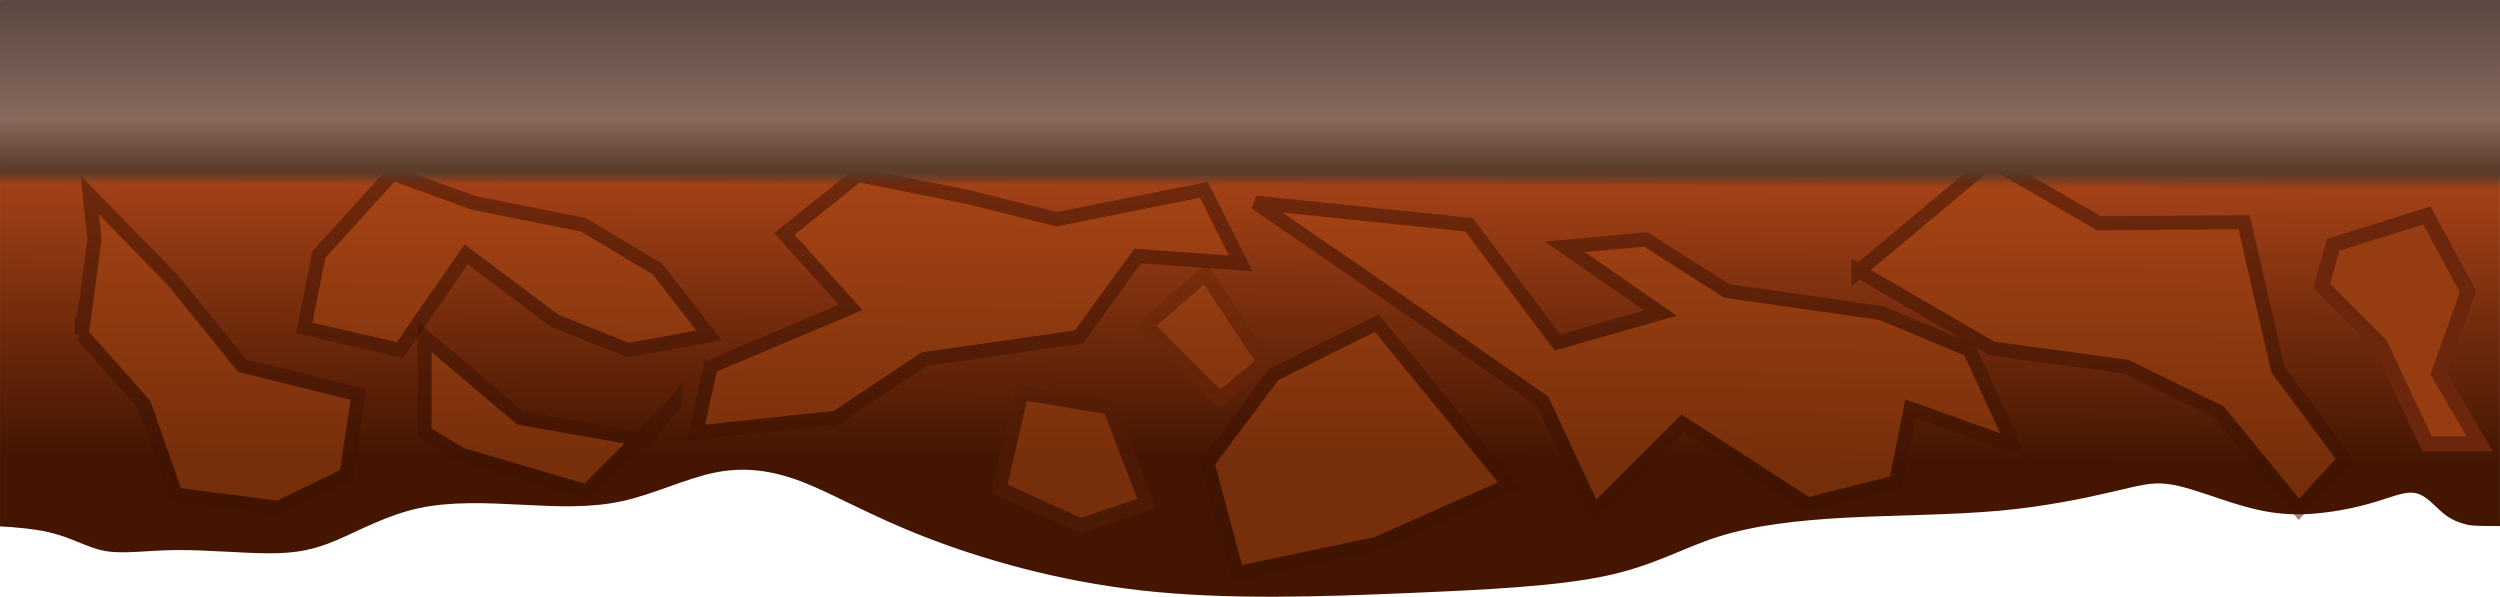
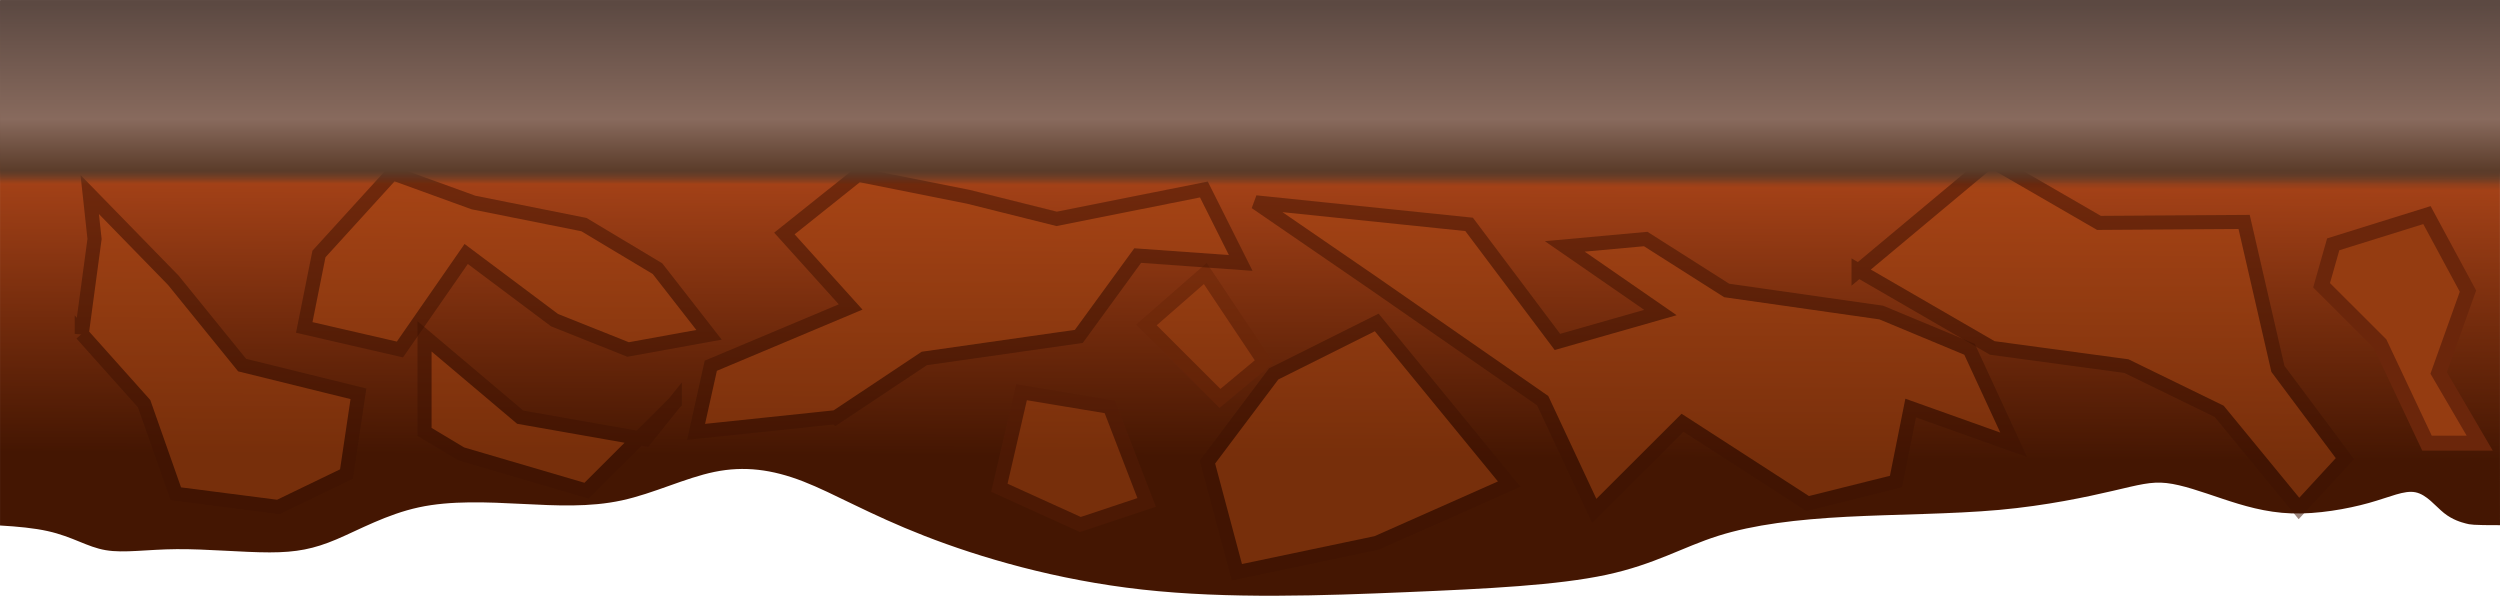
- <svg xmlns="http://www.w3.org/2000/svg" xmlns:xlink="http://www.w3.org/1999/xlink" width="166.723" height="39.797" viewBox="0 0 47.053 11.232" version="1.1" id="svg1" xml:space="preserve">
+ <svg xmlns="http://www.w3.org/2000/svg" xmlns:xlink="http://www.w3.org/1999/xlink" width="167" height="39.797" viewBox="0 0 47.131 11.232" version="1.1" id="svg1" xml:space="preserve">
  <defs id="defs1">
    <linearGradient id="linearGradient103">
      <stop style="stop-color:#5c4942;stop-opacity:1;" offset="0" id="stop101" />
      <stop style="stop-color:#886a5d;stop-opacity:1;" offset="0.64" id="stop102" />
      <stop style="stop-color:#5b3c2a;stop-opacity:1;" offset="0.924" id="stop104" />
      <stop style="stop-color:#5b3c2a;stop-opacity:0;" offset="1" id="stop103" />
    </linearGradient>
    <linearGradient id="linearGradient28">
      <stop style="stop-color:#5c4942;stop-opacity:1;" offset="0" id="stop18" />
      <stop style="stop-color:#886a5d;stop-opacity:1;" offset="0.248" id="stop19" />
      <stop style="stop-color:#5b3c2a;stop-opacity:1;" offset="0.373" id="stop25" />
      <stop style="stop-color:#a34117;stop-opacity:1;" offset="0.419" id="stop26" />
      <stop style="stop-color:#441602;stop-opacity:1;" offset="1" id="stop27" />
    </linearGradient>
    <linearGradient id="swatch2">
      <stop style="stop-color:#000000;stop-opacity:1;" offset="0" id="stop2-3" />
    </linearGradient>
-     <linearGradient xlink:href="#linearGradient28" id="linearGradient72" gradientUnits="userSpaceOnUse" gradientTransform="translate(-19.15496,-15.81196)" x1="124.011" y1="162.033" x2="123.979" y2="170.83" />
-     <linearGradient xlink:href="#linearGradient103" id="linearGradient74" x1="105.361" y1="146.486" x2="105.361" y2="149.682" gradientUnits="userSpaceOnUse" gradientTransform="matrix(1,0,0,1.059414,0,-8.69843)" />
+     <linearGradient xlink:href="#linearGradient28" id="linearGradient2305" gradientUnits="userSpaceOnUse" gradientTransform="translate(-19.15496,-15.81196)" x1="124.011" y1="162.033" x2="123.979" y2="170.83" />
+     <linearGradient xlink:href="#linearGradient103" id="linearGradient2306" gradientUnits="userSpaceOnUse" gradientTransform="matrix(1,0,0,1.059414,0,-8.69843)" x1="105.361" y1="146.486" x2="105.361" y2="149.682" />
  </defs>
-   <g id="layer1" transform="translate(-82.75452,-146.4048)">
-     <g id="g904">
-       <path id="path63" style="fill:url(#linearGradient72);fill-opacity:1;fill-rule:evenodd;stroke:none" d="m 129.807,146.405 -47.053,0.019 v 9.888 c 0.332,0.019 0.645,0.049 0.899,0.106 0.474,0.106 0.74,0.3 1.089,0.359 0.348,0.06 0.778,-0.015 1.336,-0.019 0.558,-0.005 1.244,0.061 1.75,0.061 0.506,0 0.832,-0.065 1.257,-0.245 0.424,-0.18 0.947,-0.473 1.551,-0.604 0.604,-0.131 1.29,-0.098 1.943,-0.065 0.653,0.033 1.273,0.065 1.877,-0.066 0.604,-0.131 1.192,-0.424 1.747,-0.538 0.555,-0.114 1.078,-0.049 1.666,0.179 0.588,0.229 1.241,0.62 2.286,1.028 1.045,0.408 2.482,0.833 4.098,1.012 1.616,0.18 3.412,0.114 4.963,0.049 1.551,-0.065 2.857,-0.131 3.771,-0.327 0.914,-0.196 1.436,-0.523 2.106,-0.735 0.669,-0.212 1.486,-0.31 2.416,-0.359 0.931,-0.049 1.975,-0.049 2.873,-0.13 0.898,-0.082 1.649,-0.245 2.139,-0.359 0.49,-0.114 0.718,-0.18 1.012,-0.147 0.294,0.033 0.653,0.163 1.045,0.294 0.392,0.131 0.817,0.261 1.306,0.278 0.49,0.016 1.044,-0.082 1.453,-0.196 0.408,-0.114 0.669,-0.245 0.881,-0.202 0.211,0.043 0.373,0.26 0.536,0.391 0.163,0.131 0.329,0.175 0.411,0.197 0.077,0.021 0.125,0.033 0.643,0.032 z" />
-       <path style="opacity:0.508;fill:#a94614;fill-opacity:1;fill-rule:evenodd;stroke:#3e1201;stroke-width:0.265px;stroke-linecap:butt;stroke-linejoin:miter;stroke-opacity:1" d="m 111.16,155.532 c -0.831,0.369 -1.662,0.739 -2.494,1.108 -0.877,0.185 -1.755,0.369 -2.632,0.554 -0.185,-0.693 -0.369,-1.385 -0.554,-2.078 0.416,-0.554 0.831,-1.108 1.247,-1.662 0.646,-0.323 1.293,-0.646 1.939,-0.97 0.831,1.016 1.662,2.032 2.494,3.048 z" id="path64" />
-       <path style="opacity:0.508;fill:#a94614;fill-opacity:1;fill-rule:evenodd;stroke:#3e1201;stroke-width:0.265px;stroke-linecap:butt;stroke-linejoin:miter;stroke-opacity:1" d="m 108.604,151.743 c 1.062,0.739 2.124,1.478 3.186,2.216 0.323,0.693 0.646,1.385 0.97,2.078 0.554,-0.554 1.108,-1.108 1.662,-1.662 0.785,0.508 1.57,1.016 2.355,1.524 0.554,-0.139 1.108,-0.277 1.662,-0.416 0.092,-0.462 0.185,-0.924 0.277,-1.385 0.646,0.231 1.293,0.462 1.939,0.693 -0.277,-0.6 -0.554,-1.201 -0.831,-1.801 -0.554,-0.231 -1.108,-0.462 -1.662,-0.693 -0.97,-0.139 -1.939,-0.277 -2.909,-0.416 -0.508,-0.323 -1.016,-0.646 -1.524,-0.97 -0.508,0.046 -1.016,0.092 -1.524,0.139 0.6,0.416 1.201,0.831 1.801,1.247 -0.646,0.185 -1.293,0.369 -1.939,0.554 -0.554,-0.739 -1.108,-1.478 -1.662,-2.216 -1.339,-0.139 -2.678,-0.277 -4.017,-0.416 0.739,0.508 1.478,1.016 2.216,1.524 z" id="path65" />
-       <path style="opacity:0.508;fill:#a94614;fill-opacity:1;fill-rule:evenodd;stroke:#3e1201;stroke-width:0.265px;stroke-linecap:butt;stroke-linejoin:miter;stroke-opacity:1" d="m 117.735,151.507 c 0.829,-0.694 1.658,-1.387 2.487,-2.081 0.679,0.394 1.358,0.787 2.038,1.181 0.911,-0.006 1.821,-0.012 2.732,-0.018 0.212,0.923 0.424,1.847 0.636,2.77 0.42,0.564 0.841,1.128 1.261,1.692 -0.288,0.313 -0.577,0.626 -0.865,0.94 -0.5,-0.61 -1.001,-1.22 -1.501,-1.831 -0.583,-0.284 -1.165,-0.568 -1.747,-0.853 -0.841,-0.114 -1.683,-0.228 -2.524,-0.342 -0.839,-0.486 -1.678,-0.973 -2.517,-1.459 z" id="path66" />
-       <path style="opacity:0.508;fill:#a94614;fill-opacity:1;fill-rule:evenodd;stroke:#6a2508;stroke-width:0.265px;stroke-linecap:butt;stroke-linejoin:miter;stroke-opacity:1" d="m 105.439,151.561 c -0.369,0.323 -0.739,0.646 -1.108,0.97 0.462,0.462 0.924,0.924 1.385,1.385 0.277,-0.231 0.554,-0.462 0.831,-0.693 -0.369,-0.554 -0.739,-1.108 -1.108,-1.662 z" id="path67" />
-       <path style="opacity:0.508;fill:#a94614;fill-opacity:1;fill-rule:evenodd;stroke:#551c05;stroke-width:0.265px;stroke-linecap:butt;stroke-linejoin:miter;stroke-opacity:1" d="m 103.642,154.076 c -0.554,-0.092 -1.108,-0.185 -1.662,-0.277 -0.139,0.6 -0.277,1.201 -0.416,1.801 0.508,0.231 1.016,0.462 1.524,0.693 0.416,-0.139 0.831,-0.277 1.247,-0.416 -0.231,-0.6 -0.462,-1.201 -0.693,-1.801 z" id="path68" />
-       <path style="opacity:0.508;fill:#a94614;fill-opacity:1;fill-rule:evenodd;stroke:#3e1201;stroke-width:0.265px;stroke-linecap:butt;stroke-linejoin:miter;stroke-opacity:1" d="m 98.488,154.271 c 0.554,-0.369 1.108,-0.739 1.662,-1.108 0.97,-0.139 1.939,-0.277 2.909,-0.416 0.369,-0.508 0.739,-1.016 1.108,-1.524 0.646,0.046 1.293,0.092 1.939,0.139 -0.231,-0.462 -0.462,-0.924 -0.693,-1.385 -0.924,0.185 -1.847,0.369 -2.771,0.554 -0.554,-0.139 -1.108,-0.277 -1.662,-0.416 -0.693,-0.139 -1.385,-0.277 -2.078,-0.416 -0.462,0.369 -0.924,0.739 -1.385,1.108 0.416,0.462 0.831,0.924 1.247,1.385 -0.877,0.369 -1.755,0.739 -2.632,1.108 -0.092,0.416 -0.185,0.831 -0.277,1.247 0.877,-0.092 1.755,-0.185 2.632,-0.277 z" id="path69" />
-       <path style="opacity:0.508;fill:#a94614;fill-opacity:1;fill-rule:evenodd;stroke:#3e1201;stroke-width:0.265px;stroke-linecap:butt;stroke-linejoin:miter;stroke-opacity:1" d="m 84.292,152.699 c 0.391,0.439 0.783,0.877 1.174,1.316 0.199,0.566 0.398,1.133 0.597,1.699 0.643,0.083 1.286,0.166 1.928,0.249 0.428,-0.207 0.856,-0.414 1.284,-0.621 0.075,-0.504 0.15,-1.009 0.225,-1.513 -0.73,-0.18 -1.459,-0.361 -2.189,-0.541 -0.432,-0.533 -0.864,-1.067 -1.296,-1.6 -0.524,-0.539 -1.049,-1.077 -1.573,-1.616 0.03,0.279 0.061,0.558 0.091,0.838 -0.08,0.597 -0.161,1.193 -0.241,1.79 z" id="path70" />
-       <path style="opacity:0.508;fill:#a94614;fill-opacity:1;fill-rule:evenodd;stroke:#3e1201;stroke-width:0.265px;stroke-linecap:butt;stroke-linejoin:miter;stroke-opacity:1" d="m 93.744,150.639 c -0.693,-0.139 -1.385,-0.277 -2.078,-0.416 -0.508,-0.185 -1.016,-0.369 -1.524,-0.554 -0.462,0.508 -0.924,1.016 -1.385,1.524 -0.092,0.462 -0.185,0.924 -0.277,1.385 0.6,0.139 1.201,0.277 1.801,0.416 0.416,-0.6 0.831,-1.201 1.247,-1.801 0.554,0.416 1.108,0.831 1.662,1.247 0.462,0.185 0.924,0.369 1.385,0.554 0.508,-0.092 1.016,-0.185 1.524,-0.277 -0.323,-0.416 -0.646,-0.831 -0.97,-1.247 -0.462,-0.277 -0.924,-0.554 -1.385,-0.831 z" id="path71" />
-       <path style="opacity:0.508;fill:#a94614;fill-opacity:1;fill-rule:evenodd;stroke:#3e1201;stroke-width:0.265px;stroke-linecap:butt;stroke-linejoin:miter;stroke-opacity:1" d="m 95.454,153.994 c -0.554,0.554 -1.108,1.108 -1.662,1.662 -0.785,-0.231 -1.57,-0.462 -2.355,-0.693 -0.231,-0.139 -0.462,-0.277 -0.693,-0.416 0,-0.6 0,-1.201 0,-1.801 0.6,0.508 1.201,1.016 1.801,1.524 0.785,0.139 1.57,0.277 2.355,0.416 0.185,-0.231 0.369,-0.462 0.554,-0.693 z" id="path72" />
-       <rect style="fill:url(#linearGradient74);fill-rule:evenodd;stroke:none;stroke-width:0.297;stroke-dasharray:none;stroke-opacity:1" id="rect72" width="47.053" height="3.475" x="82.755" y="146.405" />
-       <path style="fill:#953c11;fill-opacity:1;fill-rule:evenodd;stroke:#6b260b;stroke-width:0.282px;stroke-linecap:butt;stroke-linejoin:miter;stroke-opacity:1" d="m 126.669,151.011 1.764,-0.551 0.772,1.433 -0.551,1.543 0.772,1.323 h -0.992 l -0.882,-1.874 -1.102,-1.102 z" id="path904" />
+   <g id="layer1" transform="translate(-371.7382,-146.2129)">
+     <g id="g1602" transform="matrix(1.001661,0,0,1,288.8463,-0.19183)">
+       <path id="path1592" style="fill:url(#linearGradient2305);fill-opacity:1;fill-rule:evenodd;stroke:none" d="m 129.807,146.405 -47.053,0.019 v 9.888 c 0.332,0.019 0.645,0.049 0.899,0.106 0.474,0.106 0.74,0.3 1.089,0.359 0.348,0.06 0.778,-0.015 1.336,-0.019 0.558,-0.005 1.244,0.061 1.75,0.061 0.506,0 0.832,-0.065 1.257,-0.245 0.424,-0.18 0.947,-0.473 1.551,-0.604 0.604,-0.131 1.29,-0.098 1.943,-0.065 0.653,0.033 1.273,0.065 1.877,-0.066 0.604,-0.131 1.192,-0.424 1.747,-0.538 0.555,-0.114 1.078,-0.049 1.666,0.179 0.588,0.229 1.241,0.62 2.286,1.028 1.045,0.408 2.482,0.833 4.098,1.012 1.616,0.18 3.412,0.114 4.963,0.049 1.551,-0.065 2.857,-0.131 3.771,-0.327 0.914,-0.196 1.436,-0.523 2.106,-0.735 0.669,-0.212 1.486,-0.31 2.416,-0.359 0.931,-0.049 1.975,-0.049 2.873,-0.13 0.898,-0.082 1.649,-0.245 2.139,-0.359 0.49,-0.114 0.718,-0.18 1.012,-0.147 0.294,0.033 0.653,0.163 1.045,0.294 0.392,0.131 0.817,0.261 1.306,0.278 0.49,0.016 1.044,-0.082 1.453,-0.196 0.408,-0.114 0.669,-0.245 0.881,-0.202 0.211,0.043 0.373,0.26 0.536,0.391 0.163,0.131 0.329,0.175 0.411,0.197 0.077,0.021 0.125,0.033 0.643,0.032 z" />
+       <path style="opacity:0.508;fill:#a94614;fill-opacity:1;fill-rule:evenodd;stroke:#3e1201;stroke-width:0.265px;stroke-linecap:butt;stroke-linejoin:miter;stroke-opacity:1" d="m 111.16,155.532 c -0.831,0.369 -1.662,0.739 -2.494,1.108 -0.877,0.185 -1.755,0.369 -2.632,0.554 -0.185,-0.693 -0.369,-1.385 -0.554,-2.078 0.416,-0.554 0.831,-1.108 1.247,-1.662 0.646,-0.323 1.293,-0.646 1.939,-0.97 0.831,1.016 1.662,2.032 2.494,3.048 z" id="path1593" />
+       <path style="opacity:0.508;fill:#a94614;fill-opacity:1;fill-rule:evenodd;stroke:#3e1201;stroke-width:0.265px;stroke-linecap:butt;stroke-linejoin:miter;stroke-opacity:1" d="m 108.604,151.743 c 1.062,0.739 2.124,1.478 3.186,2.216 0.323,0.693 0.646,1.385 0.97,2.078 0.554,-0.554 1.108,-1.108 1.662,-1.662 0.785,0.508 1.57,1.016 2.355,1.524 0.554,-0.139 1.108,-0.277 1.662,-0.416 0.092,-0.462 0.185,-0.924 0.277,-1.385 0.646,0.231 1.293,0.462 1.939,0.693 -0.277,-0.6 -0.554,-1.201 -0.831,-1.801 -0.554,-0.231 -1.108,-0.462 -1.662,-0.693 -0.97,-0.139 -1.939,-0.277 -2.909,-0.416 -0.508,-0.323 -1.016,-0.646 -1.524,-0.97 -0.508,0.046 -1.016,0.092 -1.524,0.139 0.6,0.416 1.201,0.831 1.801,1.247 -0.646,0.185 -1.293,0.369 -1.939,0.554 -0.554,-0.739 -1.108,-1.478 -1.662,-2.216 -1.339,-0.139 -2.678,-0.277 -4.017,-0.416 0.739,0.508 1.478,1.016 2.216,1.524 z" id="path1594" />
+       <path style="opacity:0.508;fill:#a94614;fill-opacity:1;fill-rule:evenodd;stroke:#3e1201;stroke-width:0.265px;stroke-linecap:butt;stroke-linejoin:miter;stroke-opacity:1" d="m 117.735,151.507 c 0.829,-0.694 1.658,-1.387 2.487,-2.081 0.679,0.394 1.358,0.787 2.038,1.181 0.911,-0.006 1.821,-0.012 2.732,-0.018 0.212,0.923 0.424,1.847 0.636,2.77 0.42,0.564 0.841,1.128 1.261,1.692 -0.288,0.313 -0.577,0.626 -0.865,0.94 -0.5,-0.61 -1.001,-1.22 -1.501,-1.831 -0.583,-0.284 -1.165,-0.568 -1.747,-0.853 -0.841,-0.114 -1.683,-0.228 -2.524,-0.342 -0.839,-0.486 -1.678,-0.973 -2.517,-1.459 z" id="path1595" />
+       <path style="opacity:0.508;fill:#a94614;fill-opacity:1;fill-rule:evenodd;stroke:#6a2508;stroke-width:0.265px;stroke-linecap:butt;stroke-linejoin:miter;stroke-opacity:1" d="m 105.439,151.561 c -0.369,0.323 -0.739,0.646 -1.108,0.97 0.462,0.462 0.924,0.924 1.385,1.385 0.277,-0.231 0.554,-0.462 0.831,-0.693 -0.369,-0.554 -0.739,-1.108 -1.108,-1.662 z" id="path1596" />
+       <path style="opacity:0.508;fill:#a94614;fill-opacity:1;fill-rule:evenodd;stroke:#551c05;stroke-width:0.265px;stroke-linecap:butt;stroke-linejoin:miter;stroke-opacity:1" d="m 103.642,154.076 c -0.554,-0.092 -1.108,-0.185 -1.662,-0.277 -0.139,0.6 -0.277,1.201 -0.416,1.801 0.508,0.231 1.016,0.462 1.524,0.693 0.416,-0.139 0.831,-0.277 1.247,-0.416 -0.231,-0.6 -0.462,-1.201 -0.693,-1.801 z" id="path1597" />
+       <path style="opacity:0.508;fill:#a94614;fill-opacity:1;fill-rule:evenodd;stroke:#3e1201;stroke-width:0.265px;stroke-linecap:butt;stroke-linejoin:miter;stroke-opacity:1" d="m 98.488,154.271 c 0.554,-0.369 1.108,-0.739 1.662,-1.108 0.97,-0.139 1.939,-0.277 2.909,-0.416 0.369,-0.508 0.739,-1.016 1.108,-1.524 0.646,0.046 1.293,0.092 1.939,0.139 -0.231,-0.462 -0.462,-0.924 -0.693,-1.385 -0.924,0.185 -1.847,0.369 -2.771,0.554 -0.554,-0.139 -1.108,-0.277 -1.662,-0.416 -0.693,-0.139 -1.385,-0.277 -2.078,-0.416 -0.462,0.369 -0.924,0.739 -1.385,1.108 0.416,0.462 0.831,0.924 1.247,1.385 -0.877,0.369 -1.755,0.739 -2.632,1.108 -0.092,0.416 -0.185,0.831 -0.277,1.247 0.877,-0.092 1.755,-0.185 2.632,-0.277 z" id="path1598" />
+       <path style="opacity:0.508;fill:#a94614;fill-opacity:1;fill-rule:evenodd;stroke:#3e1201;stroke-width:0.265px;stroke-linecap:butt;stroke-linejoin:miter;stroke-opacity:1" d="m 84.292,152.699 c 0.391,0.439 0.783,0.877 1.174,1.316 0.199,0.566 0.398,1.133 0.597,1.699 0.643,0.083 1.286,0.166 1.928,0.249 0.428,-0.207 0.856,-0.414 1.284,-0.621 0.075,-0.504 0.15,-1.009 0.225,-1.513 -0.73,-0.18 -1.459,-0.361 -2.189,-0.541 -0.432,-0.533 -0.864,-1.067 -1.296,-1.6 -0.524,-0.539 -1.049,-1.077 -1.573,-1.616 0.03,0.279 0.061,0.558 0.091,0.838 -0.08,0.597 -0.161,1.193 -0.241,1.79 z" id="path1599" />
+       <path style="opacity:0.508;fill:#a94614;fill-opacity:1;fill-rule:evenodd;stroke:#3e1201;stroke-width:0.265px;stroke-linecap:butt;stroke-linejoin:miter;stroke-opacity:1" d="m 93.744,150.639 c -0.693,-0.139 -1.385,-0.277 -2.078,-0.416 -0.508,-0.185 -1.016,-0.369 -1.524,-0.554 -0.462,0.508 -0.924,1.016 -1.385,1.524 -0.092,0.462 -0.185,0.924 -0.277,1.385 0.6,0.139 1.201,0.277 1.801,0.416 0.416,-0.6 0.831,-1.201 1.247,-1.801 0.554,0.416 1.108,0.831 1.662,1.247 0.462,0.185 0.924,0.369 1.385,0.554 0.508,-0.092 1.016,-0.185 1.524,-0.277 -0.323,-0.416 -0.646,-0.831 -0.97,-1.247 -0.462,-0.277 -0.924,-0.554 -1.385,-0.831 z" id="path1600" />
+       <path style="opacity:0.508;fill:#a94614;fill-opacity:1;fill-rule:evenodd;stroke:#3e1201;stroke-width:0.265px;stroke-linecap:butt;stroke-linejoin:miter;stroke-opacity:1" d="m 95.454,153.994 c -0.554,0.554 -1.108,1.108 -1.662,1.662 -0.785,-0.231 -1.57,-0.462 -2.355,-0.693 -0.231,-0.139 -0.462,-0.277 -0.693,-0.416 0,-0.6 0,-1.201 0,-1.801 0.6,0.508 1.201,1.016 1.801,1.524 0.785,0.139 1.57,0.277 2.355,0.416 0.185,-0.231 0.369,-0.462 0.554,-0.693 z" id="path1601" />
+       <rect style="fill:url(#linearGradient2306);fill-rule:evenodd;stroke:none;stroke-width:0.297;stroke-dasharray:none;stroke-opacity:1" id="rect1601" width="47.053" height="3.475" x="82.755" y="146.405" />
+       <path style="fill:#953c11;fill-opacity:1;fill-rule:evenodd;stroke:#6b260b;stroke-width:0.282px;stroke-linecap:butt;stroke-linejoin:miter;stroke-opacity:1" d="m 126.669,151.011 1.764,-0.551 0.772,1.433 -0.551,1.543 0.772,1.323 h -0.992 l -0.882,-1.874 -1.102,-1.102 z" id="path1602" />
    </g>
  </g>
</svg>
